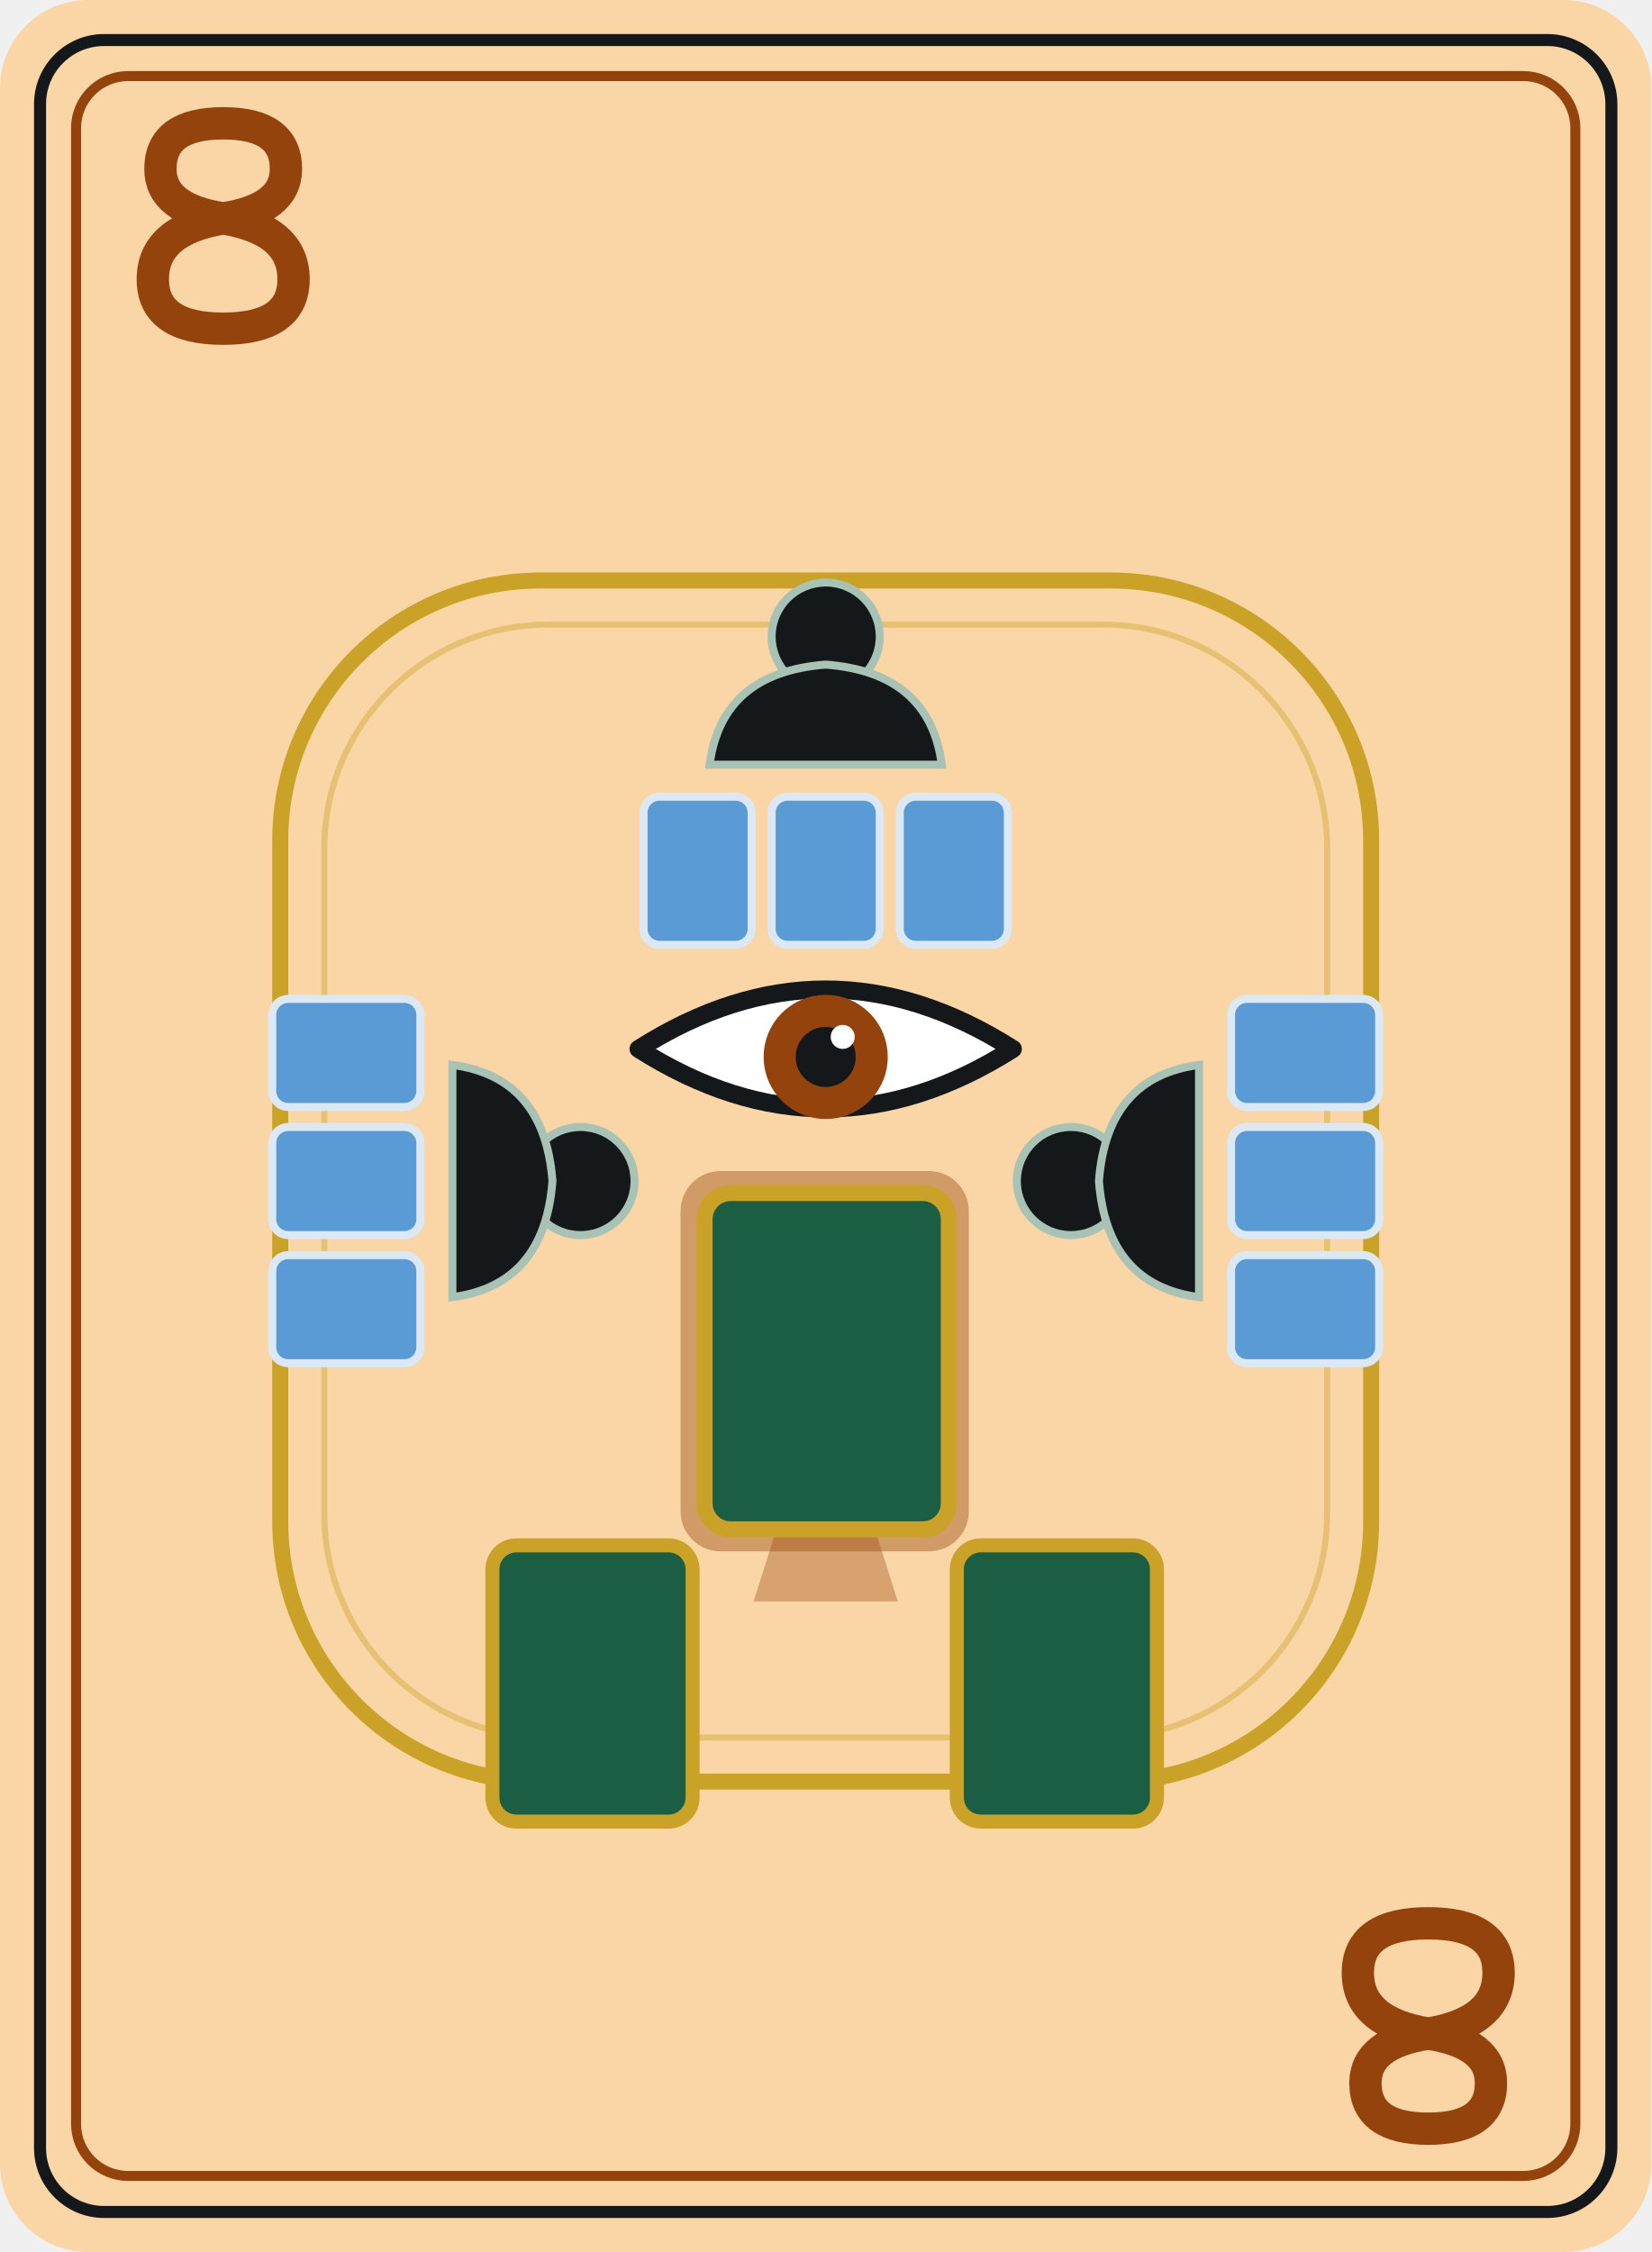
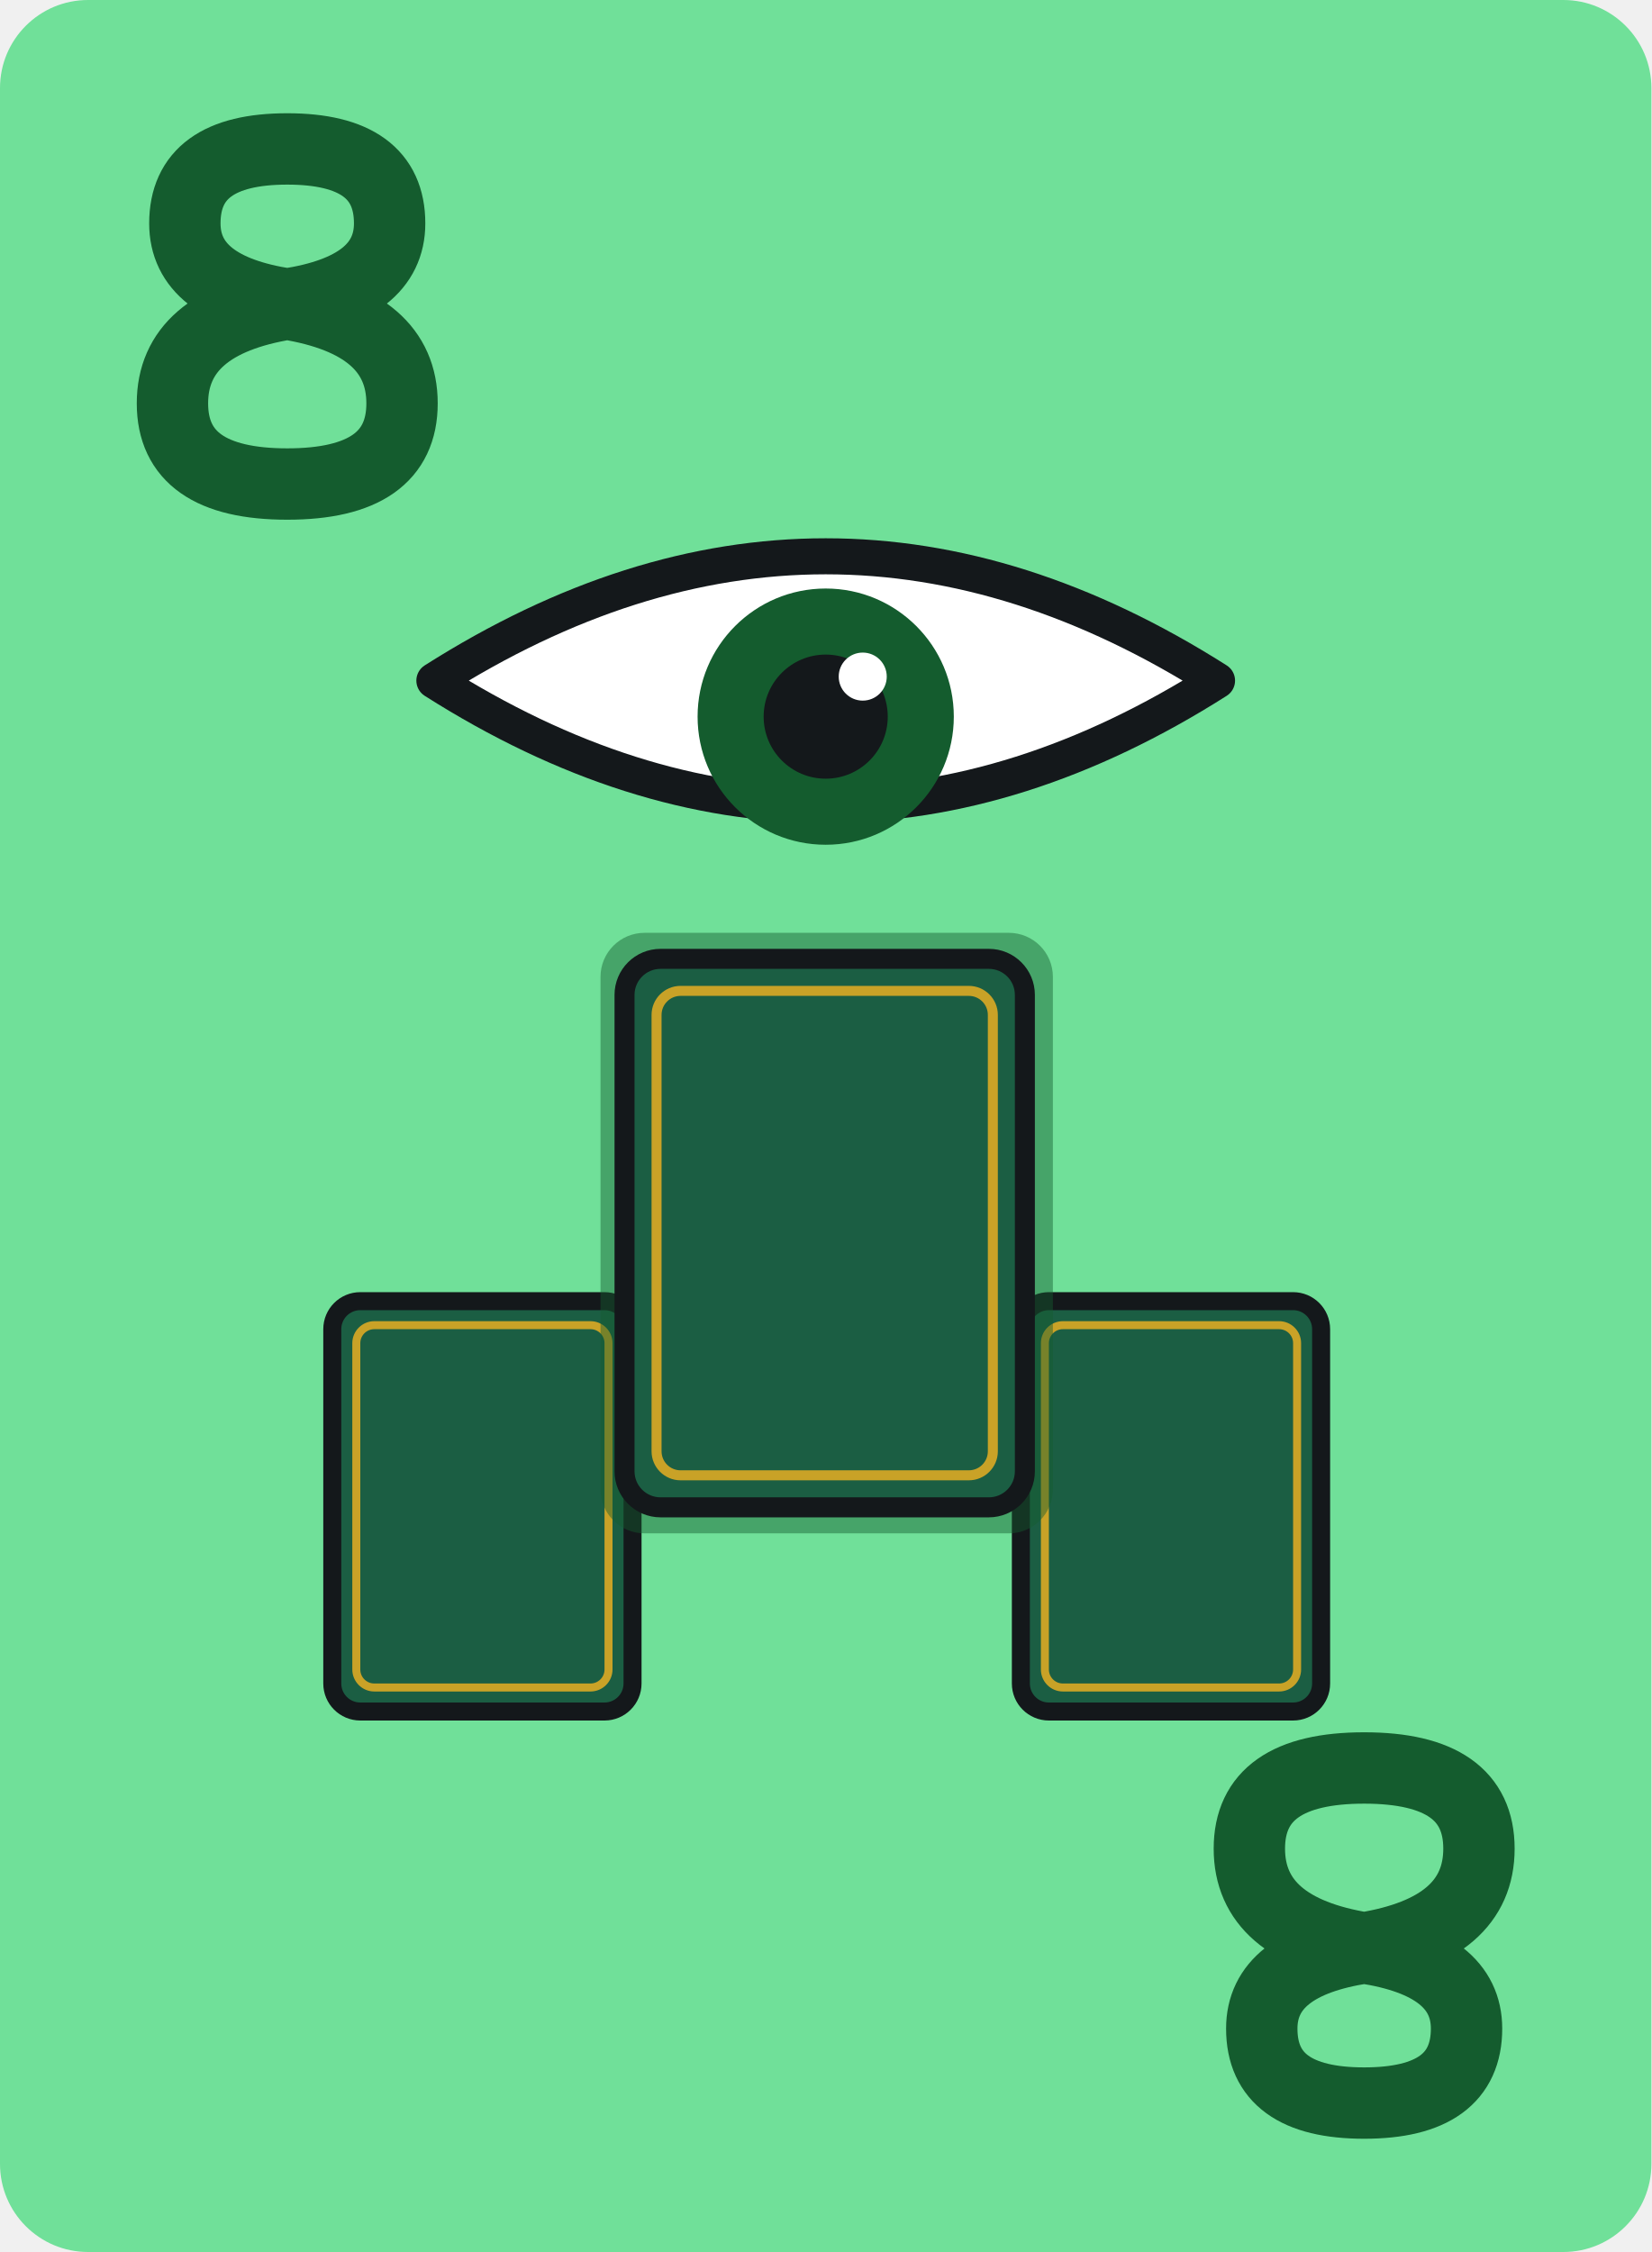
<svg xmlns="http://www.w3.org/2000/svg" viewBox="0 0 825 1125">
-   <rect width="825" height="1125" rx="44" fill="#FAD5A5" />
-   <rect x="20" y="20" width="785" height="1085" rx="32" fill="none" stroke="#14181B" stroke-width="6" />
-   <rect x="38" y="38" width="749" height="1049" rx="26" fill="none" stroke="#94430D" stroke-width="5" />
-   <g transform="translate(64 54) scale(0.95)">
-     <path d="M50 58 Q17 53 17 32 Q17 8 50 8 Q83 8 83 32 Q83 53 50 58 Q13 64 13 90 Q13 116 50 116 Q87 116 87 90 Q87 64 50 58" fill="none" stroke="#94430D" stroke-width="17" stroke-linecap="round" stroke-linejoin="round" />
+   <rect width="825" height="1125" rx="44" fill="#70E099" />
+   <g transform="translate(66 62) scale(1.55)">
+     <path d="M50 58 Q17 53 17 32 Q17 8 50 8 Q83 8 83 32 Q83 53 50 58 Q13 64 13 90 Q13 116 50 116 Q87 116 87 90 Q87 64 50 58" fill="none" stroke="#145C2E" stroke-width="23" stroke-linecap="round" stroke-linejoin="round" />
  </g>
  <g transform="rotate(180 412.5 562.5)">
-     <g transform="translate(64 54) scale(0.95)">
-       <path d="M50 58 Q17 53 17 32 Q17 8 50 8 Q83 8 83 32 Q83 53 50 58 Q13 64 13 90 Q13 116 50 116 Q87 116 87 90 Q87 64 50 58" fill="none" stroke="#94430D" stroke-width="17" stroke-linecap="round" stroke-linejoin="round" />
+     <g transform="translate(66 62) scale(1.55)">
+       <path d="M50 58 Q17 53 17 32 Q17 8 50 8 Q83 8 83 32 Q83 53 50 58 Q13 64 13 90 Q13 116 50 116 Q87 116 87 90 Q87 64 50 58" fill="none" stroke="#145C2E" stroke-width="23" stroke-linecap="round" stroke-linejoin="round" />
    </g>
  </g>
-   <rect x="140" y="290" width="545" height="600" rx="130" fill="none" stroke="#C9A227" stroke-width="8" />
-   <rect x="162" y="312" width="501" height="556" rx="112" fill="none" stroke="#C9A227" stroke-width="3" opacity="0.4" />
-   <g transform="translate(412.5 384) rotate(0.0)">
-     <circle cx="0" cy="-66" r="27" fill="#14181B" stroke="#A8C2B5" stroke-width="4" />
-     <path d="M -58,-2 Q -52,-48 0,-52 Q 52,-48 58,-2 Z" fill="#14181B" stroke="#A8C2B5" stroke-width="4" />
-     <rect x="-91" y="14" width="54" height="74" rx="8" fill="#5B9BD5" stroke="#DCE9F5" stroke-width="4" />
-     <rect x="-27" y="14" width="54" height="74" rx="8" fill="#5B9BD5" stroke="#DCE9F5" stroke-width="4" />
-     <rect x="37" y="14" width="54" height="74" rx="8" fill="#5B9BD5" stroke="#DCE9F5" stroke-width="4" />
-   </g>
-   <g transform="translate(224 590) rotate(90)">
-     <circle cx="0" cy="-66" r="27" fill="#14181B" stroke="#A8C2B5" stroke-width="4" />
-     <path d="M -58,-2 Q -52,-48 0,-52 Q 52,-48 58,-2 Z" fill="#14181B" stroke="#A8C2B5" stroke-width="4" />
-     <rect x="-91" y="14" width="54" height="74" rx="8" fill="#5B9BD5" stroke="#DCE9F5" stroke-width="4" />
-     <rect x="-27" y="14" width="54" height="74" rx="8" fill="#5B9BD5" stroke="#DCE9F5" stroke-width="4" />
-     <rect x="37" y="14" width="54" height="74" rx="8" fill="#5B9BD5" stroke="#DCE9F5" stroke-width="4" />
-   </g>
-   <g transform="translate(601 590) rotate(-90)">
-     <circle cx="0" cy="-66" r="27" fill="#14181B" stroke="#A8C2B5" stroke-width="4" />
-     <path d="M -58,-2 Q -52,-48 0,-52 Q 52,-48 58,-2 Z" fill="#14181B" stroke="#A8C2B5" stroke-width="4" />
-     <rect x="-91" y="14" width="54" height="74" rx="8" fill="#5B9BD5" stroke="#DCE9F5" stroke-width="4" />
-     <rect x="-27" y="14" width="54" height="74" rx="8" fill="#5B9BD5" stroke="#DCE9F5" stroke-width="4" />
-     <rect x="37" y="14" width="54" height="74" rx="8" fill="#5B9BD5" stroke="#DCE9F5" stroke-width="4" />
-   </g>
-   <rect x="246" y="772" width="100" height="138" rx="12" fill="#1B5E43" stroke="#C9A227" stroke-width="7" />
-   <rect x="478" y="772" width="100" height="138" rx="12" fill="#1B5E43" stroke="#C9A227" stroke-width="7" />
-   <polygon points="376.5,800 448.5,800 424.5,724 400.5,724" fill="#94430D" opacity="0.35" />
-   <rect x="340" y="585" width="144" height="190" rx="20" fill="#94430D" opacity="0.4" />
-   <rect x="352" y="596" width="122" height="168" rx="13" fill="#1B5E43" stroke="#C9A227" stroke-width="8" />
-   <path d="M 319.0,524 Q 412.5,464.6 506.0,524 Q 412.5,583.4 319.0,524 Z" fill="#FFFFFF" stroke="#14181B" stroke-width="9" stroke-linejoin="round" />
-   <circle cx="412.5" cy="528" r="31" fill="#94430D" />
-   <circle cx="412.5" cy="528" r="15" fill="#14181B" />
-   <circle cx="421" cy="518" r="6" fill="#FFFFFF" />
+   <rect x="166" y="650" width="150" height="205" rx="14" fill="#1B5E43" stroke="#14181B" stroke-width="9" />
+   <rect x="178" y="662" width="126" height="181" rx="9" fill="none" stroke="#C9A227" stroke-width="4" />
+   <rect x="510" y="650" width="150" height="205" rx="14" fill="#1B5E43" stroke="#14181B" stroke-width="9" />
+   <rect x="522" y="662" width="126" height="181" rx="9" fill="none" stroke="#C9A227" stroke-width="4" />
+   <rect x="300" y="466" width="226" height="300" rx="22" fill="#145C2E" opacity="0.45" />
+   <rect x="312" y="479" width="200" height="274" rx="18" fill="#1B5E43" stroke="#14181B" stroke-width="10" />
+   <rect x="328" y="495" width="168" height="242" rx="12" fill="none" stroke="#C9A227" stroke-width="5" />
+   <path d="M 217,340 Q 412.5,215.8 608.0,340 Q 412.5,464.2 217,340 Z" fill="#FFFFFF" stroke="#14181B" stroke-width="18" stroke-linejoin="round" />
+   <circle cx="412.5" cy="358" r="64" fill="#145C2E" />
+   <circle cx="412.5" cy="358" r="31" fill="#14181B" />
+   <circle cx="431" cy="338" r="12" fill="#FFFFFF" />
</svg>
